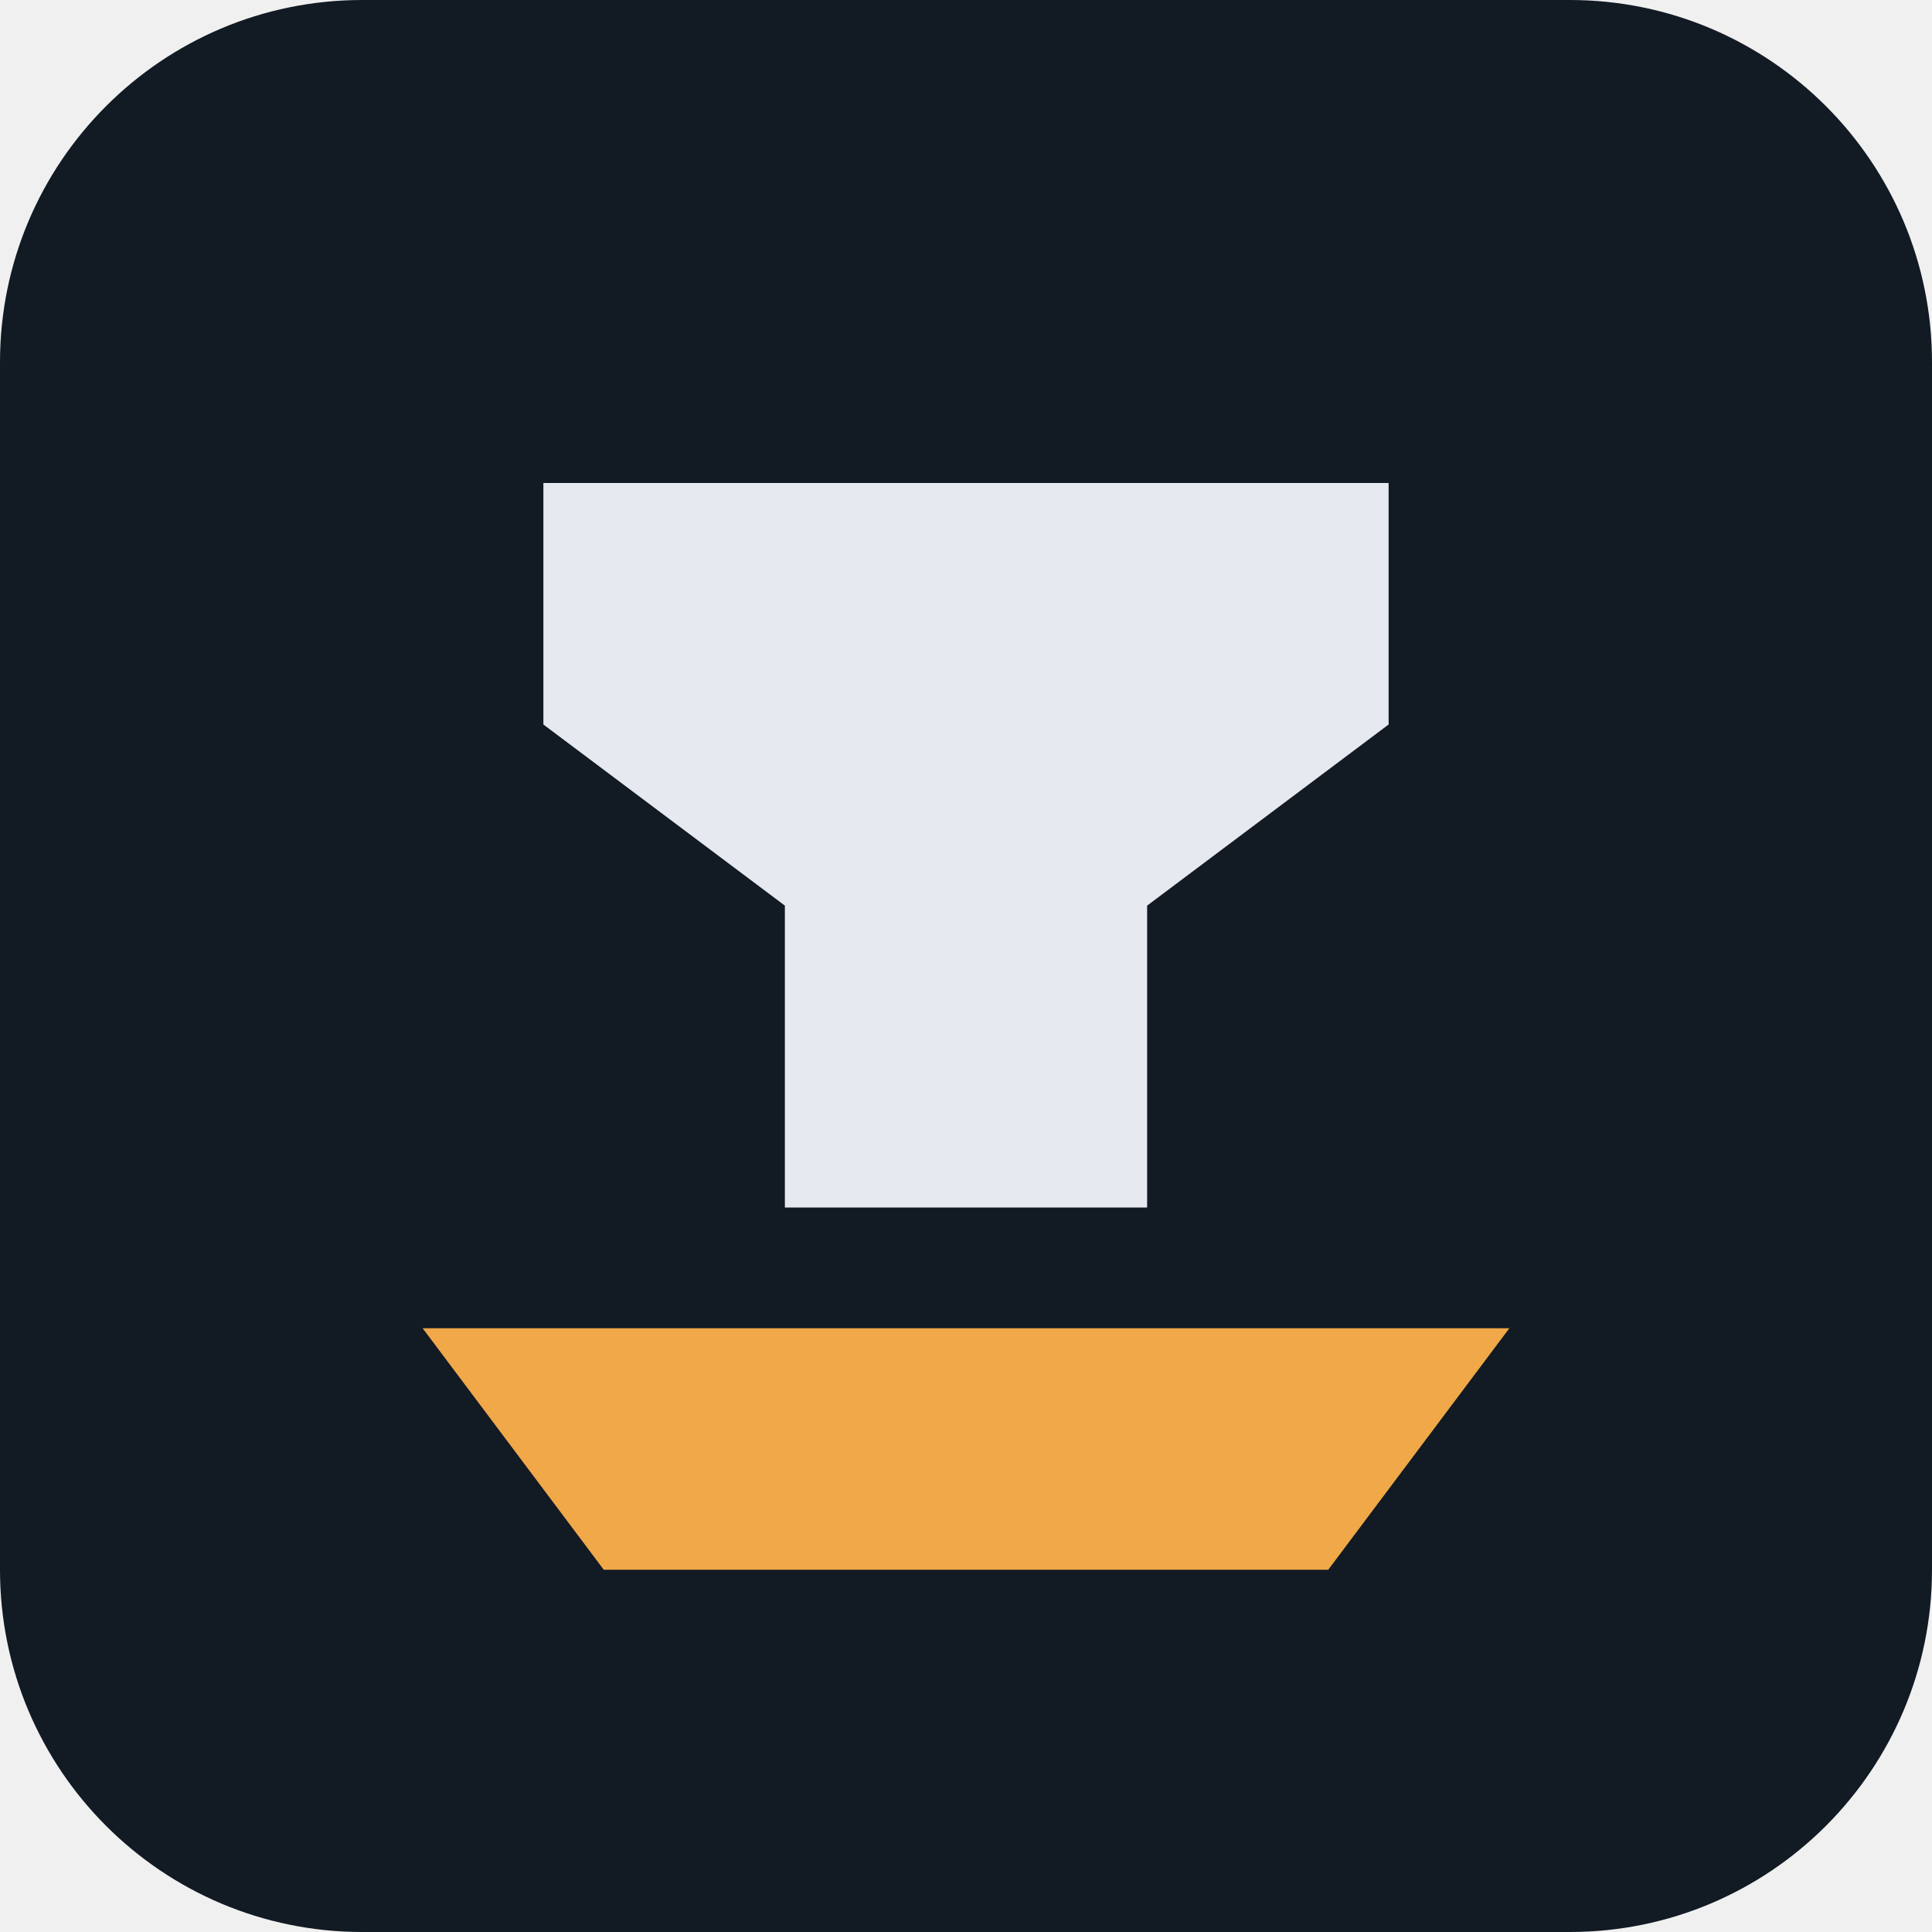
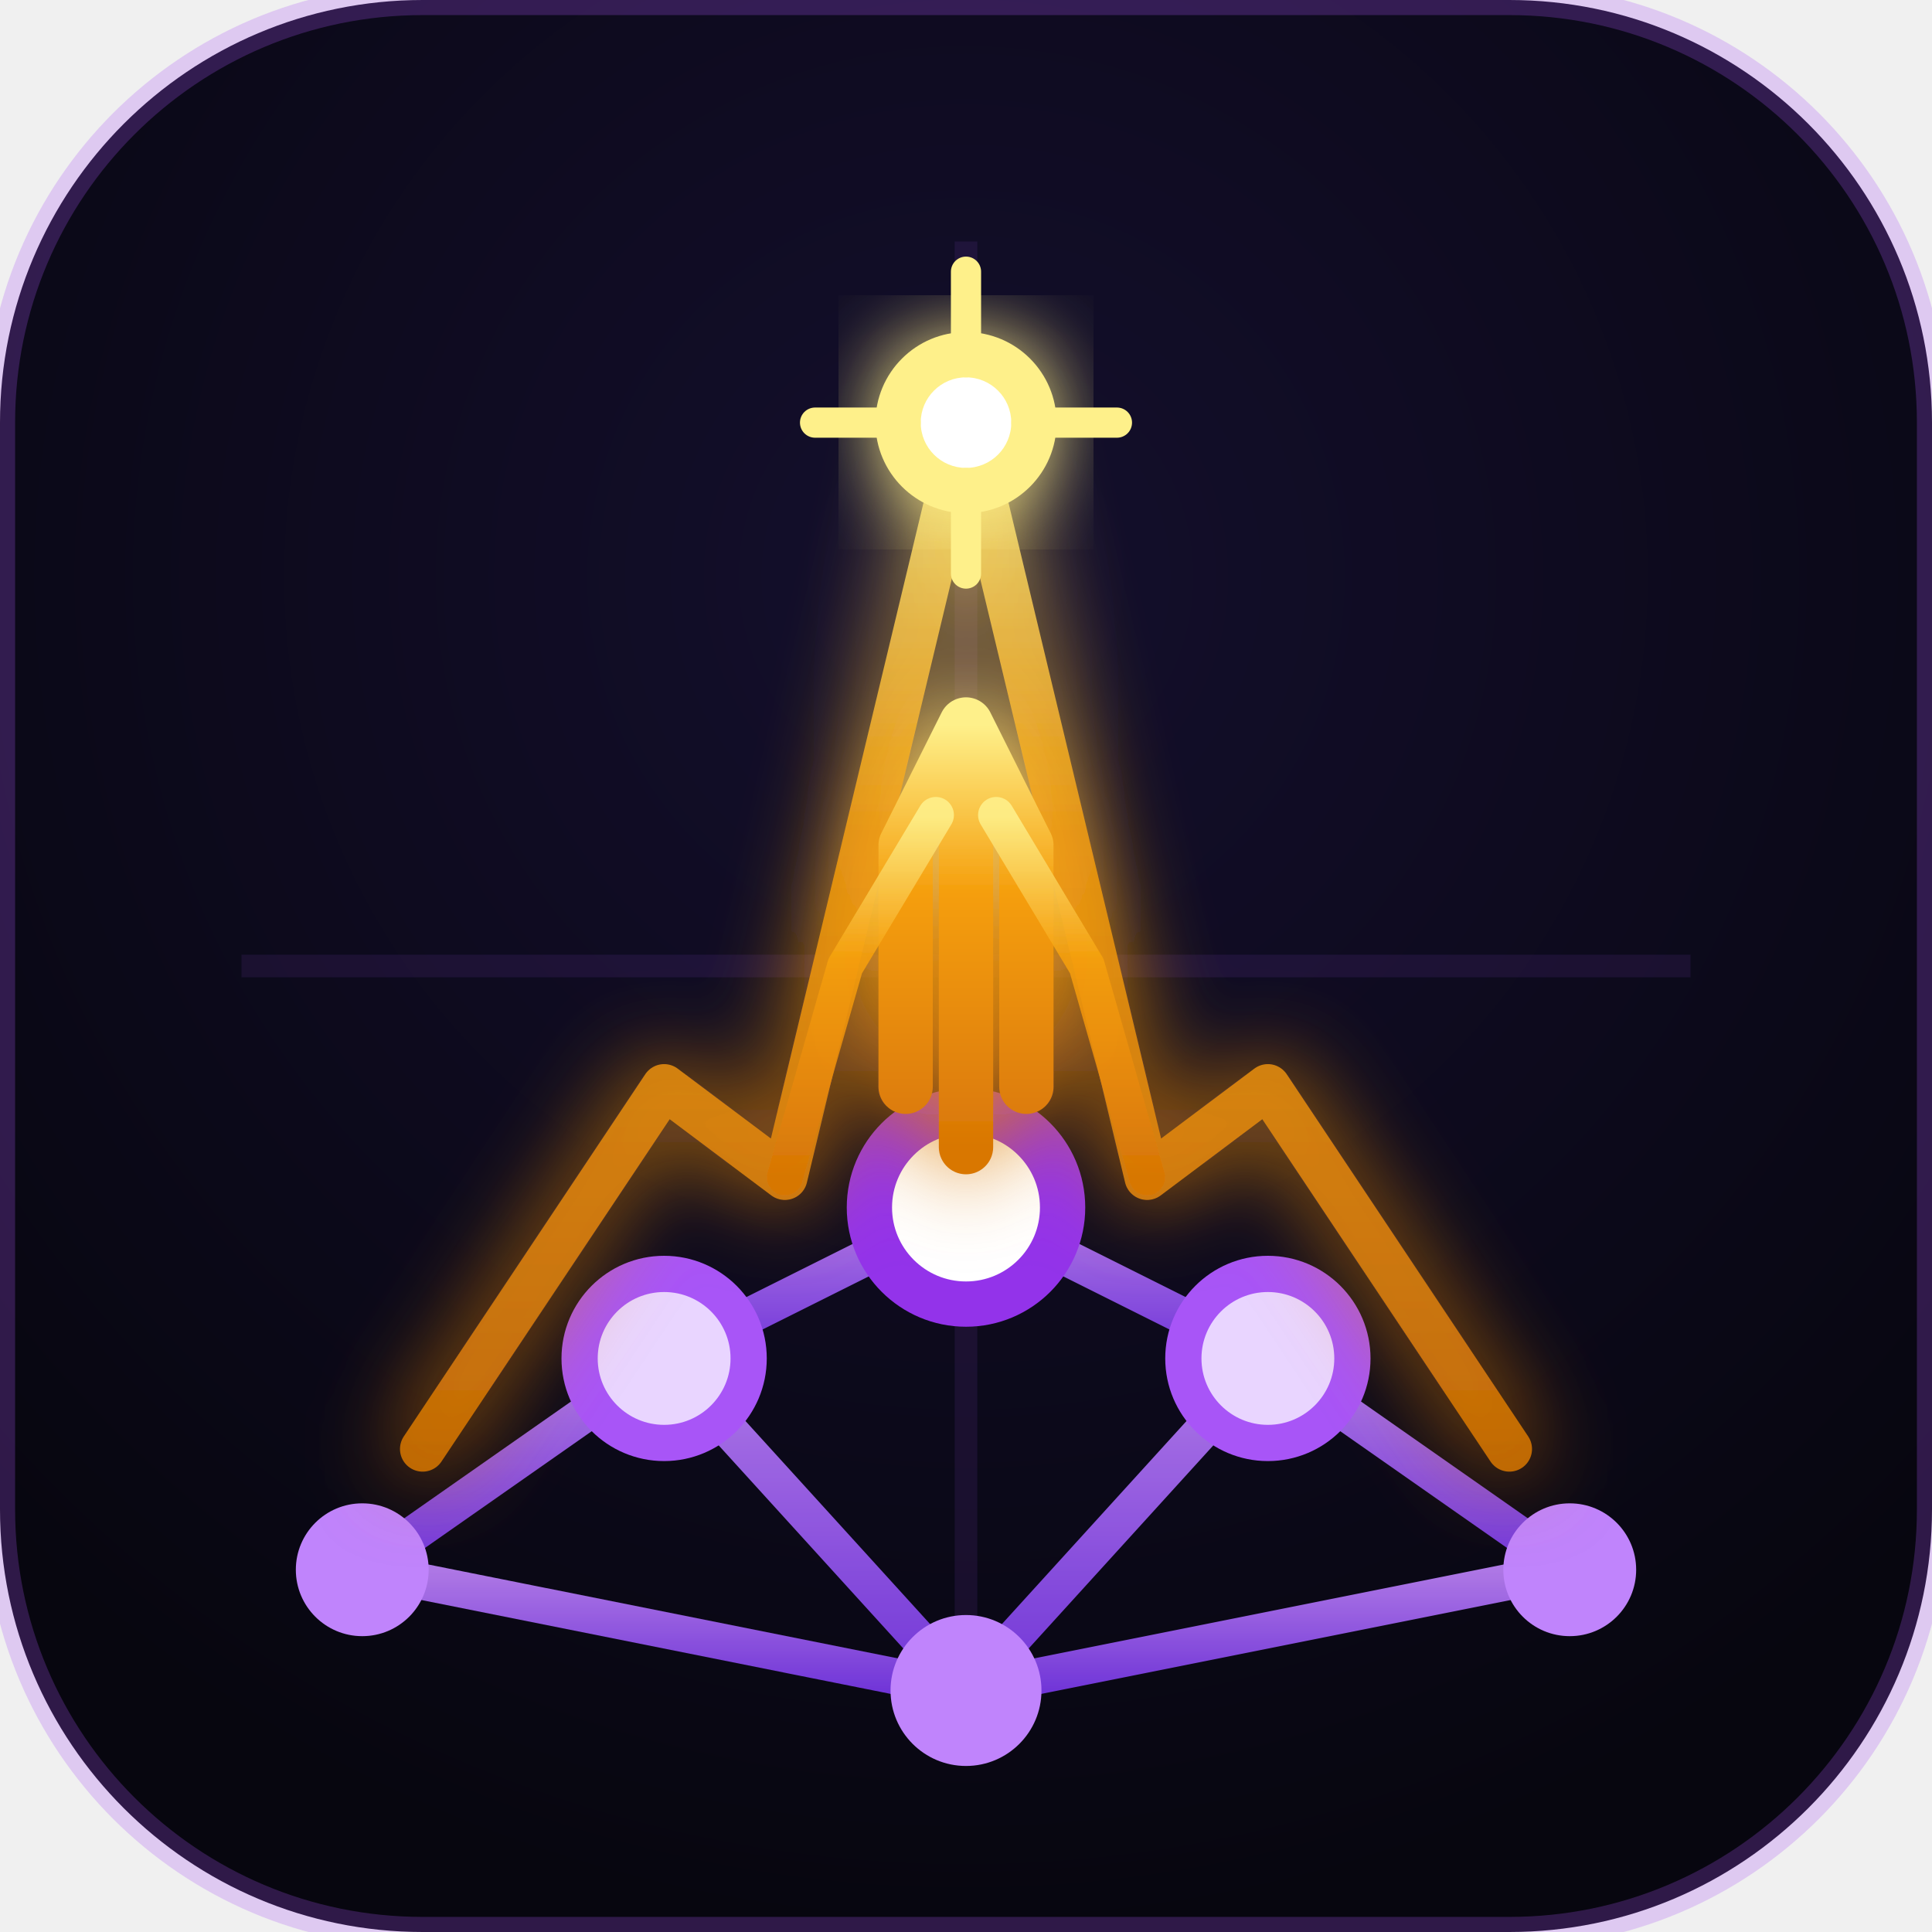
- <svg xmlns="http://www.w3.org/2000/svg" viewBox="0 0 32 32">
-   <rect width="32" height="32" rx="6" fill="#121A24" />
-   <path d="M7 22h18l-3 4H10z" fill="#F0A848" />
-   <path d="M9 8h14v4l-4 3v5h-6v-5l-4-3z" fill="#E6E9EF" />
+ <svg xmlns="http://www.w3.org/2000/svg" viewBox="0 0 64 64" fill="none">
+   <defs>
+     <radialGradient id="bgGrad" cx="50%" cy="30%" r="70%">
+       <stop offset="0%" stop-color="#140F2D" />
+       <stop offset="100%" stop-color="#07060F" />
+     </radialGradient>
+     <linearGradient id="goldGrad" x1="0%" y1="100%" x2="0%" y2="0%">
+       <stop offset="0%" stop-color="#D97706" />
+       <stop offset="60%" stop-color="#F59E0B" />
+       <stop offset="100%" stop-color="#FEF08A" />
+     </linearGradient>
+     <linearGradient id="purpleGrad" x1="0%" y1="0%" x2="0%" y2="100%">
+       <stop offset="0%" stop-color="#C084FC" />
+       <stop offset="100%" stop-color="#7C3AED" />
+     </linearGradient>
+     <filter id="goldGlow" x="-20%" y="-20%" width="140%" height="140%">
+       <feGaussianBlur stdDeviation="1.5" result="blur" />
+       <feComposite in="SourceGraphic" in2="blur" operator="over" />
+     </filter>
+   </defs>
+   <rect width="64" height="64" rx="14" fill="url(#bgGrad)" />
+   <rect width="64" height="64" rx="14" stroke="#A855F7" stroke-opacity="0.25" stroke-width="1" />
+   <path d="M8 32h48M32 8v48" stroke="#A855F7" stroke-opacity="0.1" stroke-width="0.75" />
+   <g stroke="url(#purpleGrad)" stroke-width="1.2" stroke-linecap="round" opacity="0.9">
+     <line x1="12" y1="52" x2="22" y2="45" />
+     <line x1="22" y1="45" x2="32" y2="56" />
+     <line x1="32" y1="56" x2="42" y2="45" />
+     <line x1="42" y1="45" x2="52" y2="52" />
+     <line x1="22" y1="45" x2="32" y2="40" />
+     <line x1="42" y1="45" x2="32" y2="40" />
+     <line x1="12" y1="52" x2="32" y2="56" />
+     <line x1="52" y1="52" x2="32" y2="56" />
+   </g>
+   <circle cx="12" cy="52" r="2.2" fill="#C084FC" />
+   <circle cx="52" cy="52" r="2.2" fill="#C084FC" />
+   <circle cx="22" cy="45" r="2.8" fill="#E9D5FF" stroke="#A855F7" stroke-width="1.2" />
+   <circle cx="42" cy="45" r="2.8" fill="#E9D5FF" stroke="#A855F7" stroke-width="1.2" />
+   <circle cx="32" cy="40" r="3.2" fill="#FFFFFF" stroke="#9333EA" stroke-width="1.5" />
+   <circle cx="32" cy="56" r="2.5" fill="#C084FC" />
+   <g stroke="url(#goldGrad)" stroke-linecap="round" stroke-linejoin="round" filter="url(#goldGlow)">
+     <path d="M14 48 L22 36 L26 39 L32 14 L38 39 L42 36 L50 48" stroke-width="1.5" fill="none" opacity="0.85" />
+     <path d="M32 38 V24 M30 36 V28 L32 24 M34 36 V28 L32 24" stroke-width="1.8" />
+     <path d="M26 39 L28 32 L31 27" stroke-width="1.2" opacity="0.9" />
+     <path d="M38 39 L36 32 L33 27" stroke-width="1.2" opacity="0.9" />
+   </g>
+   <circle cx="32" cy="14" r="3" fill="#FEF08A" filter="url(#goldGlow)" />
+   <circle cx="32" cy="14" r="1.5" fill="#FFFFFF" />
+   <path d="M32 9 v3 M32 16 v3 M27 14 h3 M34 14 h3" stroke="#FEF08A" stroke-width="1" stroke-linecap="round" />
</svg>
